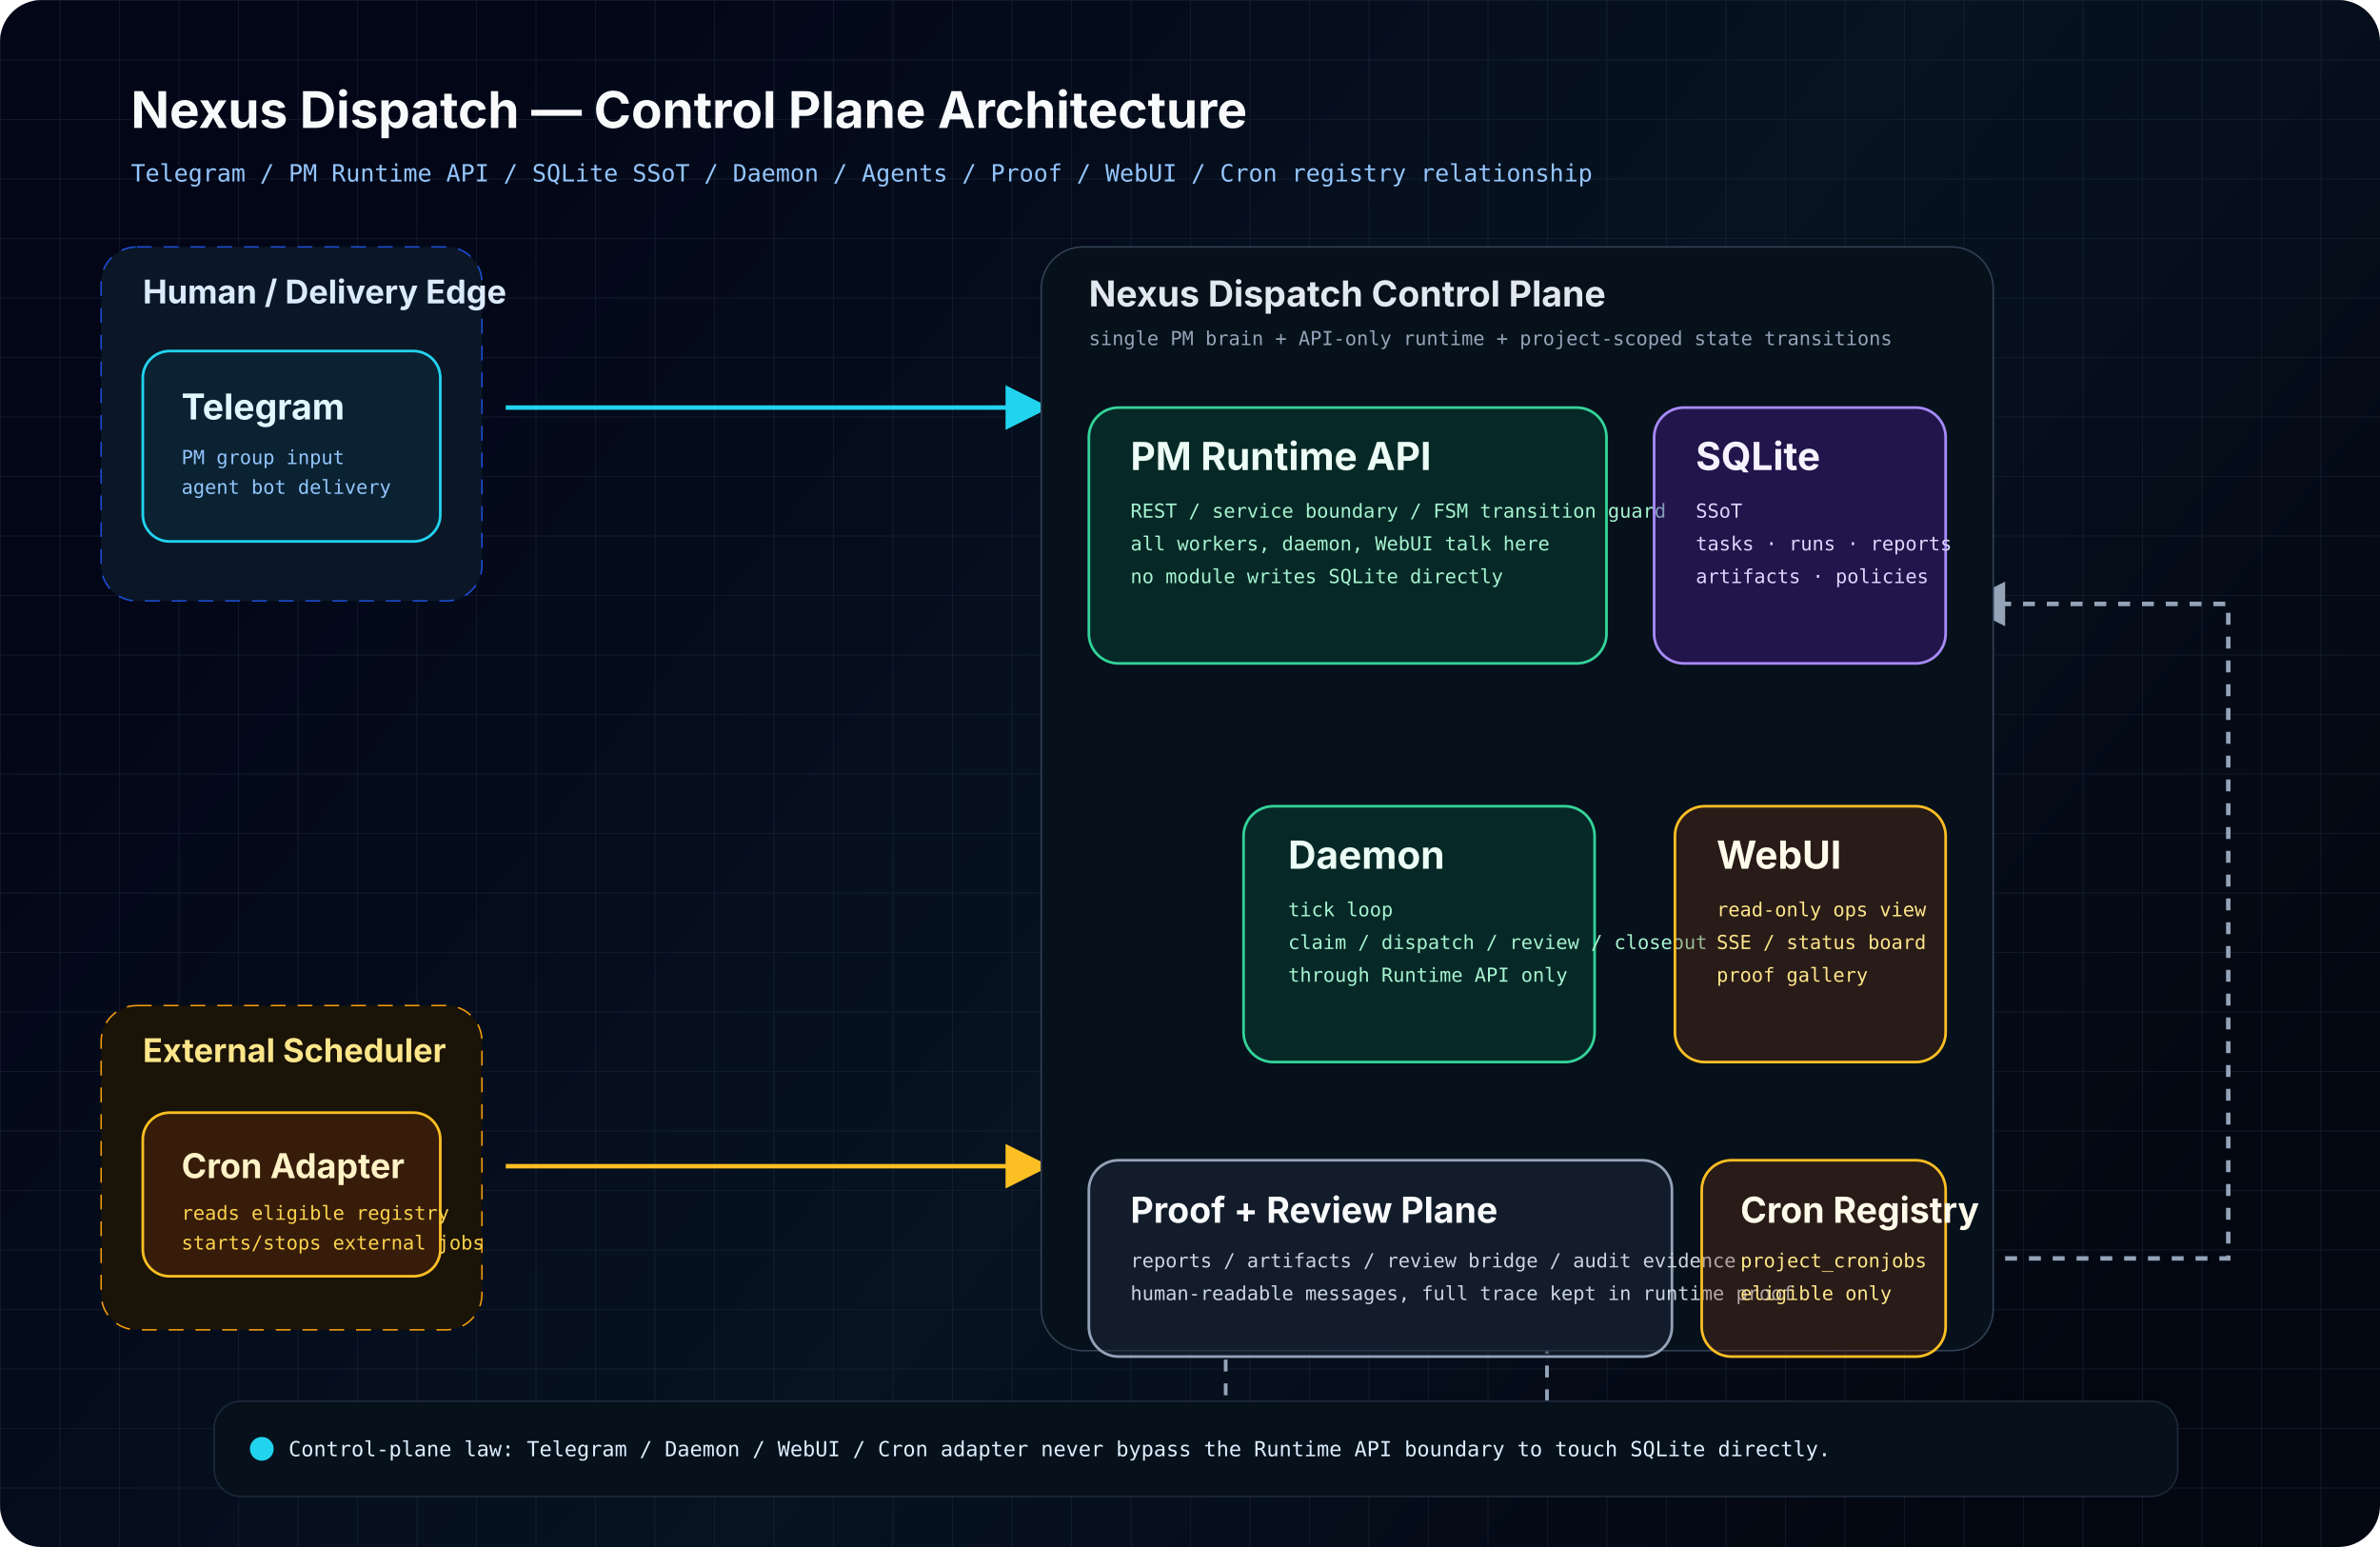
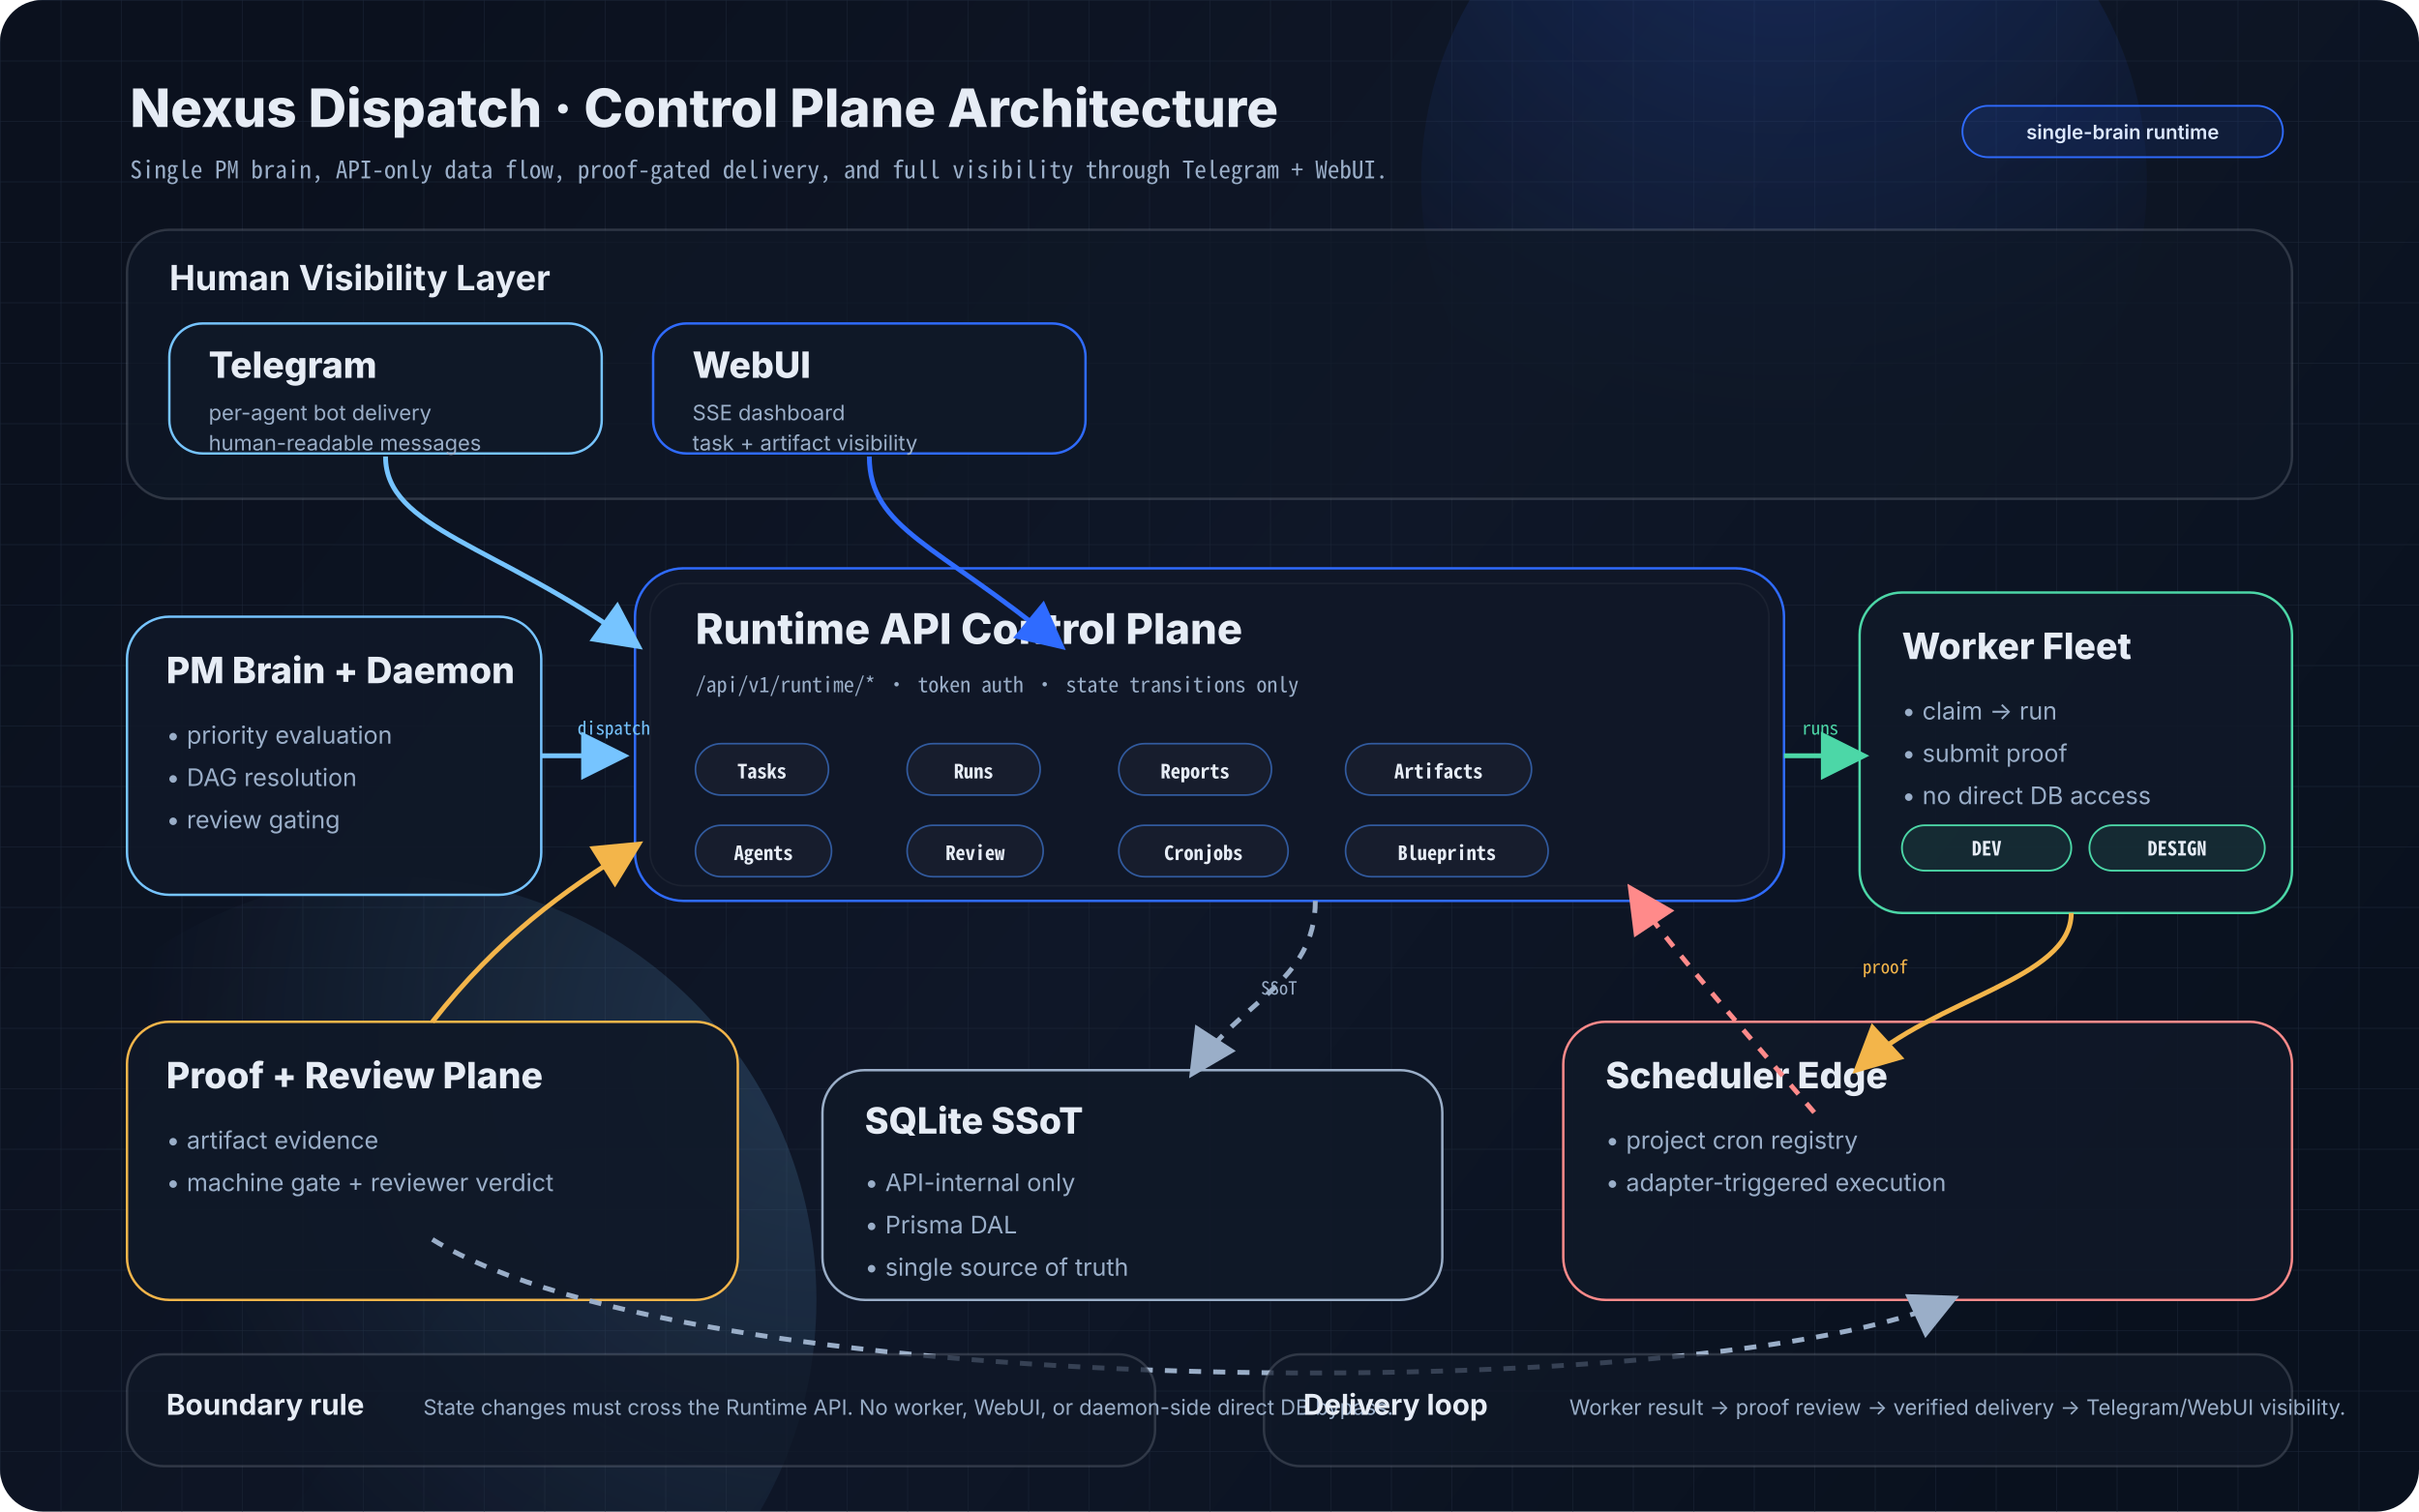
- <svg xmlns="http://www.w3.org/2000/svg" width="1600" height="1040" viewBox="0 0 1600 1040" fill="none">
+ <svg xmlns="http://www.w3.org/2000/svg" width="1600" height="1000" viewBox="0 0 1600 1000" fill="none">
  <defs>
-     <linearGradient id="bg" x1="240" y1="80" x2="1360" y2="960" gradientUnits="userSpaceOnUse">
-       <stop stop-color="#020617" />
-       <stop offset="0.55" stop-color="#071321" />
-       <stop offset="1" stop-color="#030712" />
+     <linearGradient id="bgGrad" x1="220" y1="60" x2="1380" y2="940" gradientUnits="userSpaceOnUse">
+       <stop stop-color="#0B111E" />
+       <stop offset="0.5" stop-color="#0F1728" />
+       <stop offset="1" stop-color="#09111E" />
    </linearGradient>
+     <radialGradient id="glowBlue" cx="50%" cy="0%" r="85%">
+       <stop offset="0%" stop-color="rgba(47,107,255,0.24)" />
+       <stop offset="100%" stop-color="rgba(47,107,255,0)" />
+     </radialGradient>
+     <radialGradient id="glowCyan" cx="100%" cy="20%" r="80%">
+       <stop offset="0%" stop-color="rgba(118,196,255,0.18)" />
+       <stop offset="100%" stop-color="rgba(118,196,255,0)" />
+     </radialGradient>
    <pattern id="grid" width="40" height="40" patternUnits="userSpaceOnUse">
-       <path d="M 40 0 L 0 0 0 40" fill="none" stroke="#1E293B" stroke-width="0.6" />
+       <path d="M 40 0 L 0 0 0 40" fill="none" stroke="#1A2435" stroke-width="0.8" />
    </pattern>
-     <marker id="arrowCyan" markerWidth="10" markerHeight="10" refX="8" refY="5" orient="auto">
-       <path d="M0 0L10 5L0 10Z" fill="#22D3EE" />
+     <marker id="arrow" markerWidth="10" markerHeight="10" refX="8" refY="5" orient="auto">
+       <path d="M0 0L10 5L0 10Z" fill="#76C4FF" />
+     </marker>
+     <marker id="arrowBlue" markerWidth="10" markerHeight="10" refX="8" refY="5" orient="auto">
+       <path d="M0 0L10 5L0 10Z" fill="#2F6BFF" />
    </marker>
    <marker id="arrowEmerald" markerWidth="10" markerHeight="10" refX="8" refY="5" orient="auto">
-       <path d="M0 0L10 5L0 10Z" fill="#34D399" />
-     </marker>
-     <marker id="arrowViolet" markerWidth="10" markerHeight="10" refX="8" refY="5" orient="auto">
-       <path d="M0 0L10 5L0 10Z" fill="#A78BFA" />
+       <path d="M0 0L10 5L0 10Z" fill="#4CD7A7" />
    </marker>
    <marker id="arrowAmber" markerWidth="10" markerHeight="10" refX="8" refY="5" orient="auto">
-       <path d="M0 0L10 5L0 10Z" fill="#FBBF24" />
+       <path d="M0 0L10 5L0 10Z" fill="#F3B54A" />
+     </marker>
+     <marker id="arrowRose" markerWidth="10" markerHeight="10" refX="8" refY="5" orient="auto">
+       <path d="M0 0L10 5L0 10Z" fill="#FF8A8A" />
    </marker>
    <marker id="arrowSlate" markerWidth="10" markerHeight="10" refX="8" refY="5" orient="auto">
-       <path d="M0 0L10 5L0 10Z" fill="#94A3B8" />
+       <path d="M0 0L10 5L0 10Z" fill="#9AAEC8" />
    </marker>
  </defs>
-   <rect width="1600" height="1040" rx="28" fill="url(#bg)" />
-   <rect width="1600" height="1040" rx="28" fill="url(#grid)" />
-   <text x="88" y="86" fill="#F8FAFC" font-size="34" font-weight="700" font-family="'Inter', 'Segoe UI', Arial, sans-serif">Nexus Dispatch — Control Plane Architecture</text>
-   <text x="88" y="122" fill="#93C5FD" font-size="16" font-family="'JetBrains Mono', 'DejaVu Sans Mono', monospace">Telegram / PM Runtime API / SQLite SSoT / Daemon / Agents / Proof / WebUI / Cron registry relationship</text>
-   <path d="M340 274H700" stroke="#22D3EE" stroke-width="3" marker-end="url(#arrowCyan)" />
-   <path d="M340 784H700" stroke="#FBBF24" stroke-width="3" marker-end="url(#arrowAmber)" />
-   <path d="M862 326V246H1154V274" stroke="#22D3EE" stroke-width="3" marker-end="url(#arrowCyan)" />
-   <path d="M1046 326V246H1262V274" stroke="#A78BFA" stroke-width="3" marker-end="url(#arrowViolet)" />
-   <path d="M954 446V542" stroke="#34D399" stroke-width="3" marker-end="url(#arrowEmerald)" />
-   <path d="M954 714V780" stroke="#34D399" stroke-width="3" marker-end="url(#arrowEmerald)" />
-   <path d="M1244 714V780" stroke="#FBBF24" stroke-width="3" marker-end="url(#arrowAmber)" />
-   <path d="M866 846H1130" stroke="#94A3B8" stroke-width="3" stroke-dasharray="8 8" marker-end="url(#arrowSlate)" />
-   <path d="M1348 846H1498V406H1324" stroke="#94A3B8" stroke-width="3" stroke-dasharray="8 8" marker-end="url(#arrowSlate)" />
-   <path d="M1144 846H1040V956H824V874" stroke="#94A3B8" stroke-width="2.5" stroke-dasharray="8 8" marker-end="url(#arrowSlate)" />
-   <rect x="68" y="166" width="256" height="238" rx="24" fill="#0B1726" stroke="#1D4ED8" stroke-dasharray="10 8" />
-   <text x="96" y="204" fill="#DBEAFE" font-size="22" font-weight="700" font-family="'Inter', 'Segoe UI', Arial, sans-serif">Human / Delivery Edge</text>
-   <rect x="96" y="236" width="200" height="128" rx="18" fill="rgba(8,51,68,0.4)" stroke="#22D3EE" stroke-width="1.8" />
-   <text x="122" y="282" fill="#E0F7FF" font-size="24" font-weight="700" font-family="'Inter', 'Segoe UI', Arial, sans-serif">Telegram</text>
-   <text x="122" y="312" fill="#93C5FD" font-size="13" font-family="'JetBrains Mono', 'DejaVu Sans Mono', monospace">PM group input</text>
-   <text x="122" y="332" fill="#93C5FD" font-size="13" font-family="'JetBrains Mono', 'DejaVu Sans Mono', monospace">agent bot delivery</text>
-   <rect x="68" y="676" width="256" height="218" rx="24" fill="#1A1307" stroke="#F59E0B" stroke-dasharray="10 8" />
-   <text x="96" y="714" fill="#FDE68A" font-size="22" font-weight="700" font-family="'Inter', 'Segoe UI', Arial, sans-serif">External Scheduler</text>
-   <rect x="96" y="748" width="200" height="110" rx="18" fill="rgba(120,53,15,0.3)" stroke="#FBBF24" stroke-width="1.8" />
-   <text x="122" y="792" fill="#FEF3C7" font-size="23" font-weight="700" font-family="'Inter', 'Segoe UI', Arial, sans-serif">Cron Adapter</text>
-   <text x="122" y="820" fill="#FCD34D" font-size="13" font-family="'JetBrains Mono', 'DejaVu Sans Mono', monospace">reads eligible registry</text>
-   <text x="122" y="840" fill="#FCD34D" font-size="13" font-family="'JetBrains Mono', 'DejaVu Sans Mono', monospace">starts/stops external jobs</text>
-   <rect x="700" y="166" width="640" height="742" rx="28" fill="#07111B" stroke="#334155" />
-   <text x="732" y="206" fill="#E2E8F0" font-size="24" font-weight="700" font-family="'Inter', 'Segoe UI', Arial, sans-serif">Nexus Dispatch Control Plane</text>
-   <text x="732" y="232" fill="#94A3B8" font-size="13" font-family="'JetBrains Mono', 'DejaVu Sans Mono', monospace">single PM brain + API-only runtime + project-scoped state transitions</text>
-   <rect x="732" y="274" width="348" height="172" rx="20" fill="rgba(6,78,59,0.4)" stroke="#34D399" stroke-width="1.8" />
-   <text x="760" y="316" fill="#ECFDF5" font-size="26" font-weight="700" font-family="'Inter', 'Segoe UI', Arial, sans-serif">PM Runtime API</text>
-   <text x="760" y="348" fill="#A7F3D0" font-size="13" font-family="'JetBrains Mono', 'DejaVu Sans Mono', monospace">REST / service boundary / FSM transition guard</text>
-   <text x="760" y="370" fill="#A7F3D0" font-size="13" font-family="'JetBrains Mono', 'DejaVu Sans Mono', monospace">all workers, daemon, WebUI talk here</text>
-   <text x="760" y="392" fill="#A7F3D0" font-size="13" font-family="'JetBrains Mono', 'DejaVu Sans Mono', monospace">no module writes SQLite directly</text>
-   <rect x="1112" y="274" width="196" height="172" rx="20" fill="rgba(76,29,149,0.4)" stroke="#A78BFA" stroke-width="1.8" />
-   <text x="1140" y="316" fill="#F5F3FF" font-size="26" font-weight="700" font-family="'Inter', 'Segoe UI', Arial, sans-serif">SQLite</text>
-   <text x="1140" y="348" fill="#DDD6FE" font-size="13" font-family="'JetBrains Mono', 'DejaVu Sans Mono', monospace">SSoT</text>
-   <text x="1140" y="370" fill="#DDD6FE" font-size="13" font-family="'JetBrains Mono', 'DejaVu Sans Mono', monospace">tasks · runs · reports</text>
-   <text x="1140" y="392" fill="#DDD6FE" font-size="13" font-family="'JetBrains Mono', 'DejaVu Sans Mono', monospace">artifacts · policies</text>
-   <rect x="836" y="542" width="236" height="172" rx="20" fill="rgba(6,78,59,0.4)" stroke="#34D399" stroke-width="1.8" />
-   <text x="866" y="584" fill="#ECFDF5" font-size="26" font-weight="700" font-family="'Inter', 'Segoe UI', Arial, sans-serif">Daemon</text>
-   <text x="866" y="616" fill="#A7F3D0" font-size="13" font-family="'JetBrains Mono', 'DejaVu Sans Mono', monospace">tick loop</text>
-   <text x="866" y="638" fill="#A7F3D0" font-size="13" font-family="'JetBrains Mono', 'DejaVu Sans Mono', monospace">claim / dispatch / review / closeout</text>
-   <text x="866" y="660" fill="#A7F3D0" font-size="13" font-family="'JetBrains Mono', 'DejaVu Sans Mono', monospace">through Runtime API only</text>
-   <rect x="1126" y="542" width="182" height="172" rx="20" fill="rgba(120,53,15,0.3)" stroke="#FBBF24" stroke-width="1.8" />
-   <text x="1154" y="584" fill="#FFFBEB" font-size="26" font-weight="700" font-family="'Inter', 'Segoe UI', Arial, sans-serif">WebUI</text>
-   <text x="1154" y="616" fill="#FDE68A" font-size="13" font-family="'JetBrains Mono', 'DejaVu Sans Mono', monospace">read-only ops view</text>
-   <text x="1154" y="638" fill="#FDE68A" font-size="13" font-family="'JetBrains Mono', 'DejaVu Sans Mono', monospace">SSE / status board</text>
-   <text x="1154" y="660" fill="#FDE68A" font-size="13" font-family="'JetBrains Mono', 'DejaVu Sans Mono', monospace">proof gallery</text>
-   <rect x="732" y="780" width="392" height="132" rx="20" fill="rgba(30,41,59,0.5)" stroke="#94A3B8" stroke-width="1.8" />
-   <text x="760" y="822" fill="#F8FAFC" font-size="24" font-weight="700" font-family="'Inter', 'Segoe UI', Arial, sans-serif">Proof + Review Plane</text>
-   <text x="760" y="852" fill="#CBD5E1" font-size="13" font-family="'JetBrains Mono', 'DejaVu Sans Mono', monospace">reports / artifacts / review bridge / audit evidence</text>
-   <text x="760" y="874" fill="#CBD5E1" font-size="13" font-family="'JetBrains Mono', 'DejaVu Sans Mono', monospace">human-readable messages, full trace kept in runtime proof</text>
-   <rect x="1144" y="780" width="164" height="132" rx="20" fill="rgba(120,53,15,0.3)" stroke="#FBBF24" stroke-width="1.8" />
-   <text x="1170" y="822" fill="#FFFBEB" font-size="24" font-weight="700" font-family="'Inter', 'Segoe UI', Arial, sans-serif">Cron Registry</text>
-   <text x="1170" y="852" fill="#FDE68A" font-size="13" font-family="'JetBrains Mono', 'DejaVu Sans Mono', monospace">project_cronjobs</text>
-   <text x="1170" y="874" fill="#FDE68A" font-size="13" font-family="'JetBrains Mono', 'DejaVu Sans Mono', monospace">eligible only</text>
-   <rect x="144" y="942" width="1320" height="64" rx="18" fill="#07111B" stroke="#1E293B" />
-   <circle cx="176" cy="974" r="8" fill="#22D3EE" />
-   <text x="194" y="979" fill="#DDEEFF" font-size="14" font-family="'JetBrains Mono', 'DejaVu Sans Mono', monospace">Control-plane law: Telegram / Daemon / WebUI / Cron adapter never bypass the Runtime API boundary to touch SQLite directly.</text>
+   <rect width="1600" height="1000" rx="28" fill="url(#bgGrad)" />
+   <rect width="1600" height="1000" rx="28" fill="url(#grid)" />
+   <circle cx="1180" cy="120" r="240" fill="url(#glowBlue)" />
+   <circle cx="260" cy="860" r="280" fill="url(#glowCyan)" />
+   <text x="86" y="84" fill="#E6ECF5" font-size="35" font-weight="800" font-family="'Inter','Noto Sans CJK SC','Noto Sans CJK TC','Microsoft YaHei','PingFang SC','PingFang TC','DejaVu Sans',sans-serif" text-anchor="start">Nexus Dispatch · Control Plane Architecture</text>
+   <text x="86" y="118" fill="#9AAEC8" font-size="16" font-weight="400" font-family="'JetBrains Mono','Noto Sans Mono CJK SC','Noto Sans Mono CJK TC','DejaVu Sans Mono',monospace" text-anchor="start">Single PM brain, API-only data flow, proof-gated delivery, and full visibility through Telegram + WebUI.</text>
+   <rect x="1298" y="70" width="212" height="34" rx="17.0" fill="rgba(47,107,255,0.10)" stroke="#2F6BFF" stroke-width="1.2" />
+   <text x="1404.0" y="92.0" fill="#DCE8FF" font-size="13" font-weight="600" font-family="'Inter','Noto Sans CJK SC','Noto Sans CJK TC','Microsoft YaHei','PingFang SC','PingFang TC','DejaVu Sans',sans-serif" text-anchor="middle">single-brain runtime</text>
+   <rect x="84" y="152" width="1432" height="178" rx="28" fill="rgba(16,24,39,0.68)" stroke="rgba(230,236,245,0.16)" stroke-width="1.6" />
+   <text x="112" y="192" fill="#E6ECF5" font-size="23" font-weight="700" font-family="'Inter','Noto Sans CJK SC','Noto Sans CJK TC','Microsoft YaHei','PingFang SC','PingFang TC','DejaVu Sans',sans-serif" text-anchor="start">Human Visibility Layer</text>
+   <rect x="112" y="214" width="286" height="86" rx="22" fill="rgba(16,24,39,0.92)" stroke="#76C4FF" stroke-width="1.6" />
+   <text x="138" y="250" fill="#E6ECF5" font-size="24" font-weight="800" font-family="'Inter','Noto Sans CJK SC','Noto Sans CJK TC','Microsoft YaHei','PingFang SC','PingFang TC','DejaVu Sans',sans-serif" text-anchor="start">Telegram</text>
+   <text x="138" y="278" fill="#9AAEC8" font-size="14" font-weight="400" font-family="'Inter','Noto Sans CJK SC','Noto Sans CJK TC','Microsoft YaHei','PingFang SC','PingFang TC','DejaVu Sans',sans-serif" text-anchor="start">
+     <tspan x="138" dy="0">per-agent bot delivery</tspan>
+     <tspan x="138" dy="20">human-readable messages</tspan>
+   </text>
+   <rect x="432" y="214" width="286" height="86" rx="22" fill="rgba(16,24,39,0.92)" stroke="#2F6BFF" stroke-width="1.6" />
+   <text x="458" y="250" fill="#E6ECF5" font-size="24" font-weight="800" font-family="'Inter','Noto Sans CJK SC','Noto Sans CJK TC','Microsoft YaHei','PingFang SC','PingFang TC','DejaVu Sans',sans-serif" text-anchor="start">WebUI</text>
+   <text x="458" y="278" fill="#9AAEC8" font-size="14" font-weight="400" font-family="'Inter','Noto Sans CJK SC','Noto Sans CJK TC','Microsoft YaHei','PingFang SC','PingFang TC','DejaVu Sans',sans-serif" text-anchor="start">
+     <tspan x="458" dy="0">SSE dashboard</tspan>
+     <tspan x="458" dy="20">task + artifact visibility</tspan>
+   </text>
+   <rect x="420" y="376" width="760" height="220" rx="32" fill="rgba(16,24,39,0.95)" stroke="#2F6BFF" stroke-width="1.6" />
+   <rect x="430" y="386" width="740" height="200" rx="22" fill="none" stroke="rgba(255,255,255,0.05)" />
+   <text x="460" y="426" fill="#E6ECF5" font-size="28" font-weight="800" font-family="'Inter','Noto Sans CJK SC','Noto Sans CJK TC','Microsoft YaHei','PingFang SC','PingFang TC','DejaVu Sans',sans-serif" text-anchor="start">Runtime API Control Plane</text>
+   <text x="460" y="458" fill="#9AAEC8" font-size="14" font-weight="400" font-family="'JetBrains Mono','Noto Sans Mono CJK SC','Noto Sans Mono CJK TC','DejaVu Sans Mono',monospace" text-anchor="start">/api/v1/runtime/* · token auth · state transitions only</text>
+   <rect x="460" y="492" width="88" height="34" rx="17" fill="rgba(255,255,255,0.03)" stroke="#315A9E" stroke-width="1.1" />
+   <text x="504.0" y="515" fill="#E6ECF5" font-size="13" font-weight="700" font-family="'JetBrains Mono','Noto Sans Mono CJK SC','Noto Sans Mono CJK TC','DejaVu Sans Mono',monospace" text-anchor="middle">Tasks</text>
+   <rect x="600" y="492" width="88" height="34" rx="17" fill="rgba(255,255,255,0.03)" stroke="#315A9E" stroke-width="1.1" />
+   <text x="644.0" y="515" fill="#E6ECF5" font-size="13" font-weight="700" font-family="'JetBrains Mono','Noto Sans Mono CJK SC','Noto Sans Mono CJK TC','DejaVu Sans Mono',monospace" text-anchor="middle">Runs</text>
+   <rect x="740" y="492" width="101" height="34" rx="17" fill="rgba(255,255,255,0.03)" stroke="#315A9E" stroke-width="1.1" />
+   <text x="790.5" y="515" fill="#E6ECF5" font-size="13" font-weight="700" font-family="'JetBrains Mono','Noto Sans Mono CJK SC','Noto Sans Mono CJK TC','DejaVu Sans Mono',monospace" text-anchor="middle">Reports</text>
+   <rect x="890" y="492" width="123" height="34" rx="17" fill="rgba(255,255,255,0.03)" stroke="#315A9E" stroke-width="1.1" />
+   <text x="951.5" y="515" fill="#E6ECF5" font-size="13" font-weight="700" font-family="'JetBrains Mono','Noto Sans Mono CJK SC','Noto Sans Mono CJK TC','DejaVu Sans Mono',monospace" text-anchor="middle">Artifacts</text>
+   <rect x="460" y="546" width="90" height="34" rx="17" fill="rgba(255,255,255,0.03)" stroke="#315A9E" stroke-width="1.1" />
+   <text x="505.0" y="569" fill="#E6ECF5" font-size="13" font-weight="700" font-family="'JetBrains Mono','Noto Sans Mono CJK SC','Noto Sans Mono CJK TC','DejaVu Sans Mono',monospace" text-anchor="middle">Agents</text>
+   <rect x="600" y="546" width="90" height="34" rx="17" fill="rgba(255,255,255,0.03)" stroke="#315A9E" stroke-width="1.1" />
+   <text x="645.0" y="569" fill="#E6ECF5" font-size="13" font-weight="700" font-family="'JetBrains Mono','Noto Sans Mono CJK SC','Noto Sans Mono CJK TC','DejaVu Sans Mono',monospace" text-anchor="middle">Review</text>
+   <rect x="740" y="546" width="112" height="34" rx="17" fill="rgba(255,255,255,0.03)" stroke="#315A9E" stroke-width="1.1" />
+   <text x="796.0" y="569" fill="#E6ECF5" font-size="13" font-weight="700" font-family="'JetBrains Mono','Noto Sans Mono CJK SC','Noto Sans Mono CJK TC','DejaVu Sans Mono',monospace" text-anchor="middle">Cronjobs</text>
+   <rect x="890" y="546" width="134" height="34" rx="17" fill="rgba(255,255,255,0.03)" stroke="#315A9E" stroke-width="1.1" />
+   <text x="957.0" y="569" fill="#E6ECF5" font-size="13" font-weight="700" font-family="'JetBrains Mono','Noto Sans Mono CJK SC','Noto Sans Mono CJK TC','DejaVu Sans Mono',monospace" text-anchor="middle">Blueprints</text>
+   <rect x="84" y="408" width="274" height="184" rx="28" fill="rgba(16,24,39,0.92)" stroke="#76C4FF" stroke-width="1.6" />
+   <text x="110" y="452" fill="#E6ECF5" font-size="24" font-weight="800" font-family="'Inter','Noto Sans CJK SC','Noto Sans CJK TC','Microsoft YaHei','PingFang SC','PingFang TC','DejaVu Sans',sans-serif" text-anchor="start">PM Brain + Daemon</text>
+   <text x="110" y="492" fill="#9AAEC8" font-size="16" font-weight="400" font-family="'Inter','Noto Sans CJK SC','Noto Sans CJK TC','Microsoft YaHei','PingFang SC','PingFang TC','DejaVu Sans',sans-serif" text-anchor="start">
+     <tspan x="110" dy="0">• priority evaluation</tspan>
+     <tspan x="110" dy="28">• DAG resolution</tspan>
+     <tspan x="110" dy="28">• review gating</tspan>
+   </text>
+   <rect x="1230" y="392" width="286" height="212" rx="28" fill="rgba(16,24,39,0.92)" stroke="#4CD7A7" stroke-width="1.6" />
+   <text x="1258" y="436" fill="#E6ECF5" font-size="24" font-weight="800" font-family="'Inter','Noto Sans CJK SC','Noto Sans CJK TC','Microsoft YaHei','PingFang SC','PingFang TC','DejaVu Sans',sans-serif" text-anchor="start">Worker Fleet</text>
+   <text x="1258" y="476" fill="#9AAEC8" font-size="16" font-weight="400" font-family="'Inter','Noto Sans CJK SC','Noto Sans CJK TC','Microsoft YaHei','PingFang SC','PingFang TC','DejaVu Sans',sans-serif" text-anchor="start">
+     <tspan x="1258" dy="0">• claim → run</tspan>
+     <tspan x="1258" dy="28">• submit proof</tspan>
+     <tspan x="1258" dy="28">• no direct DB access</tspan>
+   </text>
+   <rect x="1258" y="546" width="112" height="30" rx="15.0" fill="rgba(76,215,167,0.10)" stroke="#4CD7A7" stroke-width="1.2" />
+   <text x="1314.0" y="566.0" fill="#E6ECF5" font-size="13" font-weight="600" font-family="'JetBrains Mono','Noto Sans Mono CJK SC','Noto Sans Mono CJK TC','DejaVu Sans Mono',monospace" text-anchor="middle">DEV</text>
+   <rect x="1382" y="546" width="116" height="30" rx="15.0" fill="rgba(76,215,167,0.10)" stroke="#4CD7A7" stroke-width="1.2" />
+   <text x="1440.0" y="566.0" fill="#E6ECF5" font-size="13" font-weight="600" font-family="'JetBrains Mono','Noto Sans Mono CJK SC','Noto Sans Mono CJK TC','DejaVu Sans Mono',monospace" text-anchor="middle">DESIGN</text>
+   <rect x="84" y="676" width="404" height="184" rx="28" fill="rgba(16,24,39,0.92)" stroke="#F3B54A" stroke-width="1.6" />
+   <text x="110" y="720" fill="#E6ECF5" font-size="24" font-weight="800" font-family="'Inter','Noto Sans CJK SC','Noto Sans CJK TC','Microsoft YaHei','PingFang SC','PingFang TC','DejaVu Sans',sans-serif" text-anchor="start">Proof + Review Plane</text>
+   <text x="110" y="760" fill="#9AAEC8" font-size="16" font-weight="400" font-family="'Inter','Noto Sans CJK SC','Noto Sans CJK TC','Microsoft YaHei','PingFang SC','PingFang TC','DejaVu Sans',sans-serif" text-anchor="start">
+     <tspan x="110" dy="0">• artifact evidence</tspan>
+     <tspan x="110" dy="28">• machine gate + reviewer verdict</tspan>
+   </text>
+   <rect x="544" y="708" width="410" height="152" rx="28" fill="rgba(16,24,39,0.92)" stroke="#9AAEC8" stroke-width="1.6" />
+   <text x="572" y="750" fill="#E6ECF5" font-size="24" font-weight="800" font-family="'Inter','Noto Sans CJK SC','Noto Sans CJK TC','Microsoft YaHei','PingFang SC','PingFang TC','DejaVu Sans',sans-serif" text-anchor="start">SQLite SSoT</text>
+   <text x="572" y="788" fill="#9AAEC8" font-size="16" font-weight="400" font-family="'Inter','Noto Sans CJK SC','Noto Sans CJK TC','Microsoft YaHei','PingFang SC','PingFang TC','DejaVu Sans',sans-serif" text-anchor="start">
+     <tspan x="572" dy="0">• API-internal only</tspan>
+     <tspan x="572" dy="28">• Prisma DAL</tspan>
+     <tspan x="572" dy="28">• single source of truth</tspan>
+   </text>
+   <rect x="1034" y="676" width="482" height="184" rx="28" fill="rgba(16,24,39,0.92)" stroke="#FF8A8A" stroke-width="1.6" />
+   <text x="1062" y="720" fill="#E6ECF5" font-size="24" font-weight="800" font-family="'Inter','Noto Sans CJK SC','Noto Sans CJK TC','Microsoft YaHei','PingFang SC','PingFang TC','DejaVu Sans',sans-serif" text-anchor="start">Scheduler Edge</text>
+   <text x="1062" y="760" fill="#9AAEC8" font-size="16" font-weight="400" font-family="'Inter','Noto Sans CJK SC','Noto Sans CJK TC','Microsoft YaHei','PingFang SC','PingFang TC','DejaVu Sans',sans-serif" text-anchor="start">
+     <tspan x="1062" dy="0">• project cron registry</tspan>
+     <tspan x="1062" dy="28">• adapter-triggered execution</tspan>
+   </text>
+   <path d="M255 302 C255 350 328 360 420 426" fill="none" stroke="#76C4FF" stroke-width="3.2" marker-end="url(#arrow)" />
+   <path d="M575 302 C575 350 620 360 700 426" fill="none" stroke="#2F6BFF" stroke-width="3.2" marker-end="url(#arrowBlue)" />
+   <path d="M358 500 L410 500" stroke="#76C4FF" stroke-width="3.2" marker-end="url(#arrow)" />
+   <path d="M1180 500 L1230 500" stroke="#4CD7A7" stroke-width="3.2" marker-end="url(#arrowEmerald)" />
+   <path d="M1370 604 C1370 648 1280 660 1230 706" fill="none" stroke="#F3B54A" stroke-width="3.2" marker-end="url(#arrowAmber)" />
+   <path d="M286 676 C330 620 372 590 420 560" fill="none" stroke="#F3B54A" stroke-width="3.2" marker-end="url(#arrowAmber)" />
+   <path d="M870 596 C870 650 820 662 790 708" fill="none" stroke="#9AAEC8" stroke-width="3.2" stroke-dasharray="8 8" marker-end="url(#arrowSlate)" />
+   <path d="M1200 736 C1126 650 1100 620 1080 590" fill="none" stroke="#FF8A8A" stroke-width="3.2" stroke-dasharray="8 8" marker-end="url(#arrowRose)" />
+   <path d="M286 820 C464 930 1138 930 1290 860" fill="none" stroke="#9AAEC8" stroke-width="3.2" stroke-dasharray="8 8" marker-end="url(#arrowSlate)" />
+   <text x="382" y="486" fill="#76C4FF" font-size="12" font-weight="400" font-family="'JetBrains Mono','Noto Sans Mono CJK SC','Noto Sans Mono CJK TC','DejaVu Sans Mono',monospace" text-anchor="start">dispatch</text>
+   <text x="1192" y="486" fill="#4CD7A7" font-size="12" font-weight="400" font-family="'JetBrains Mono','Noto Sans Mono CJK SC','Noto Sans Mono CJK TC','DejaVu Sans Mono',monospace" text-anchor="start">runs</text>
+   <text x="1232" y="644" fill="#F3B54A" font-size="12" font-weight="400" font-family="'JetBrains Mono','Noto Sans Mono CJK SC','Noto Sans Mono CJK TC','DejaVu Sans Mono',monospace" text-anchor="start">proof</text>
+   <text x="834" y="658" fill="#9AAEC8" font-size="12" font-weight="400" font-family="'JetBrains Mono','Noto Sans Mono CJK SC','Noto Sans Mono CJK TC','DejaVu Sans Mono',monospace" text-anchor="start">SSoT</text>
+   <rect x="84" y="896" width="680" height="74" rx="24" fill="rgba(16,24,39,0.72)" stroke="rgba(230,236,245,0.16)" stroke-width="1.6" />
+   <rect x="836" y="896" width="680" height="74" rx="24" fill="rgba(16,24,39,0.72)" stroke="rgba(230,236,245,0.16)" stroke-width="1.6" />
+   <text x="110" y="936" fill="#E6ECF5" font-size="19" font-weight="700" font-family="'Inter','Noto Sans CJK SC','Noto Sans CJK TC','Microsoft YaHei','PingFang SC','PingFang TC','DejaVu Sans',sans-serif" text-anchor="start">Boundary rule</text>
+   <text x="280" y="936" fill="#9AAEC8" font-size="14" font-weight="400" font-family="'Inter','Noto Sans CJK SC','Noto Sans CJK TC','Microsoft YaHei','PingFang SC','PingFang TC','DejaVu Sans',sans-serif" text-anchor="start">State changes must cross the Runtime API. No worker, WebUI, or daemon-side direct DB bypass.</text>
+   <text x="862" y="936" fill="#E6ECF5" font-size="19" font-weight="700" font-family="'Inter','Noto Sans CJK SC','Noto Sans CJK TC','Microsoft YaHei','PingFang SC','PingFang TC','DejaVu Sans',sans-serif" text-anchor="start">Delivery loop</text>
+   <text x="1038" y="936" fill="#9AAEC8" font-size="14" font-weight="400" font-family="'Inter','Noto Sans CJK SC','Noto Sans CJK TC','Microsoft YaHei','PingFang SC','PingFang TC','DejaVu Sans',sans-serif" text-anchor="start">Worker result → proof review → verified delivery → Telegram/WebUI visibility.</text>
</svg>
